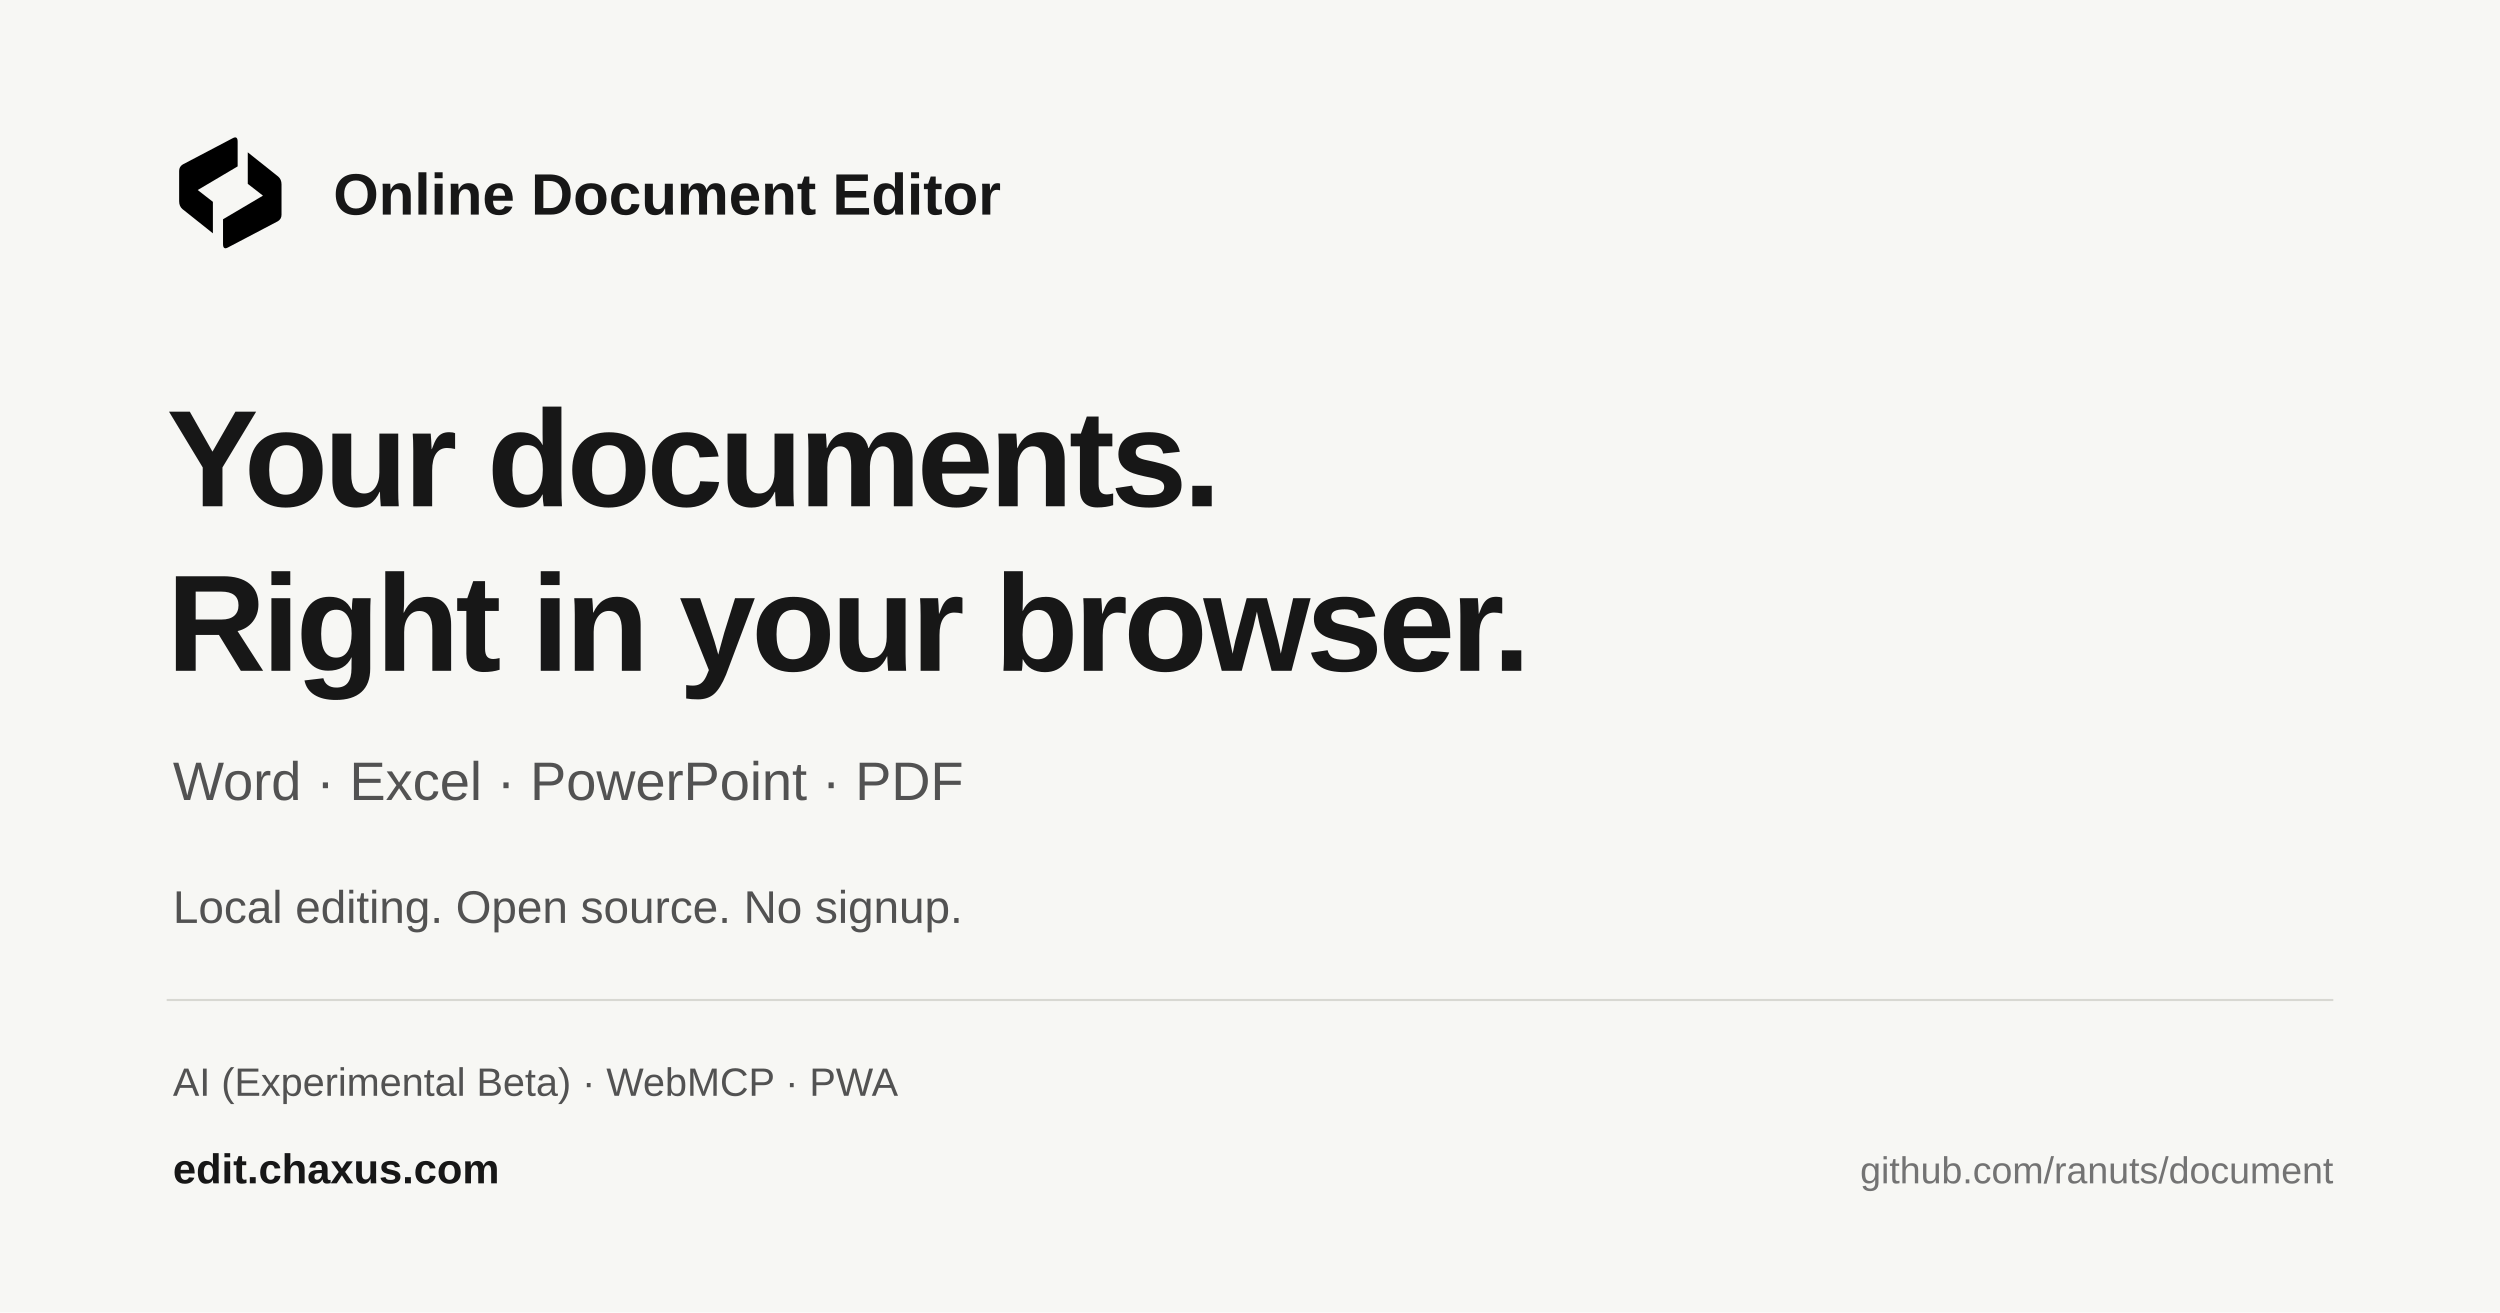
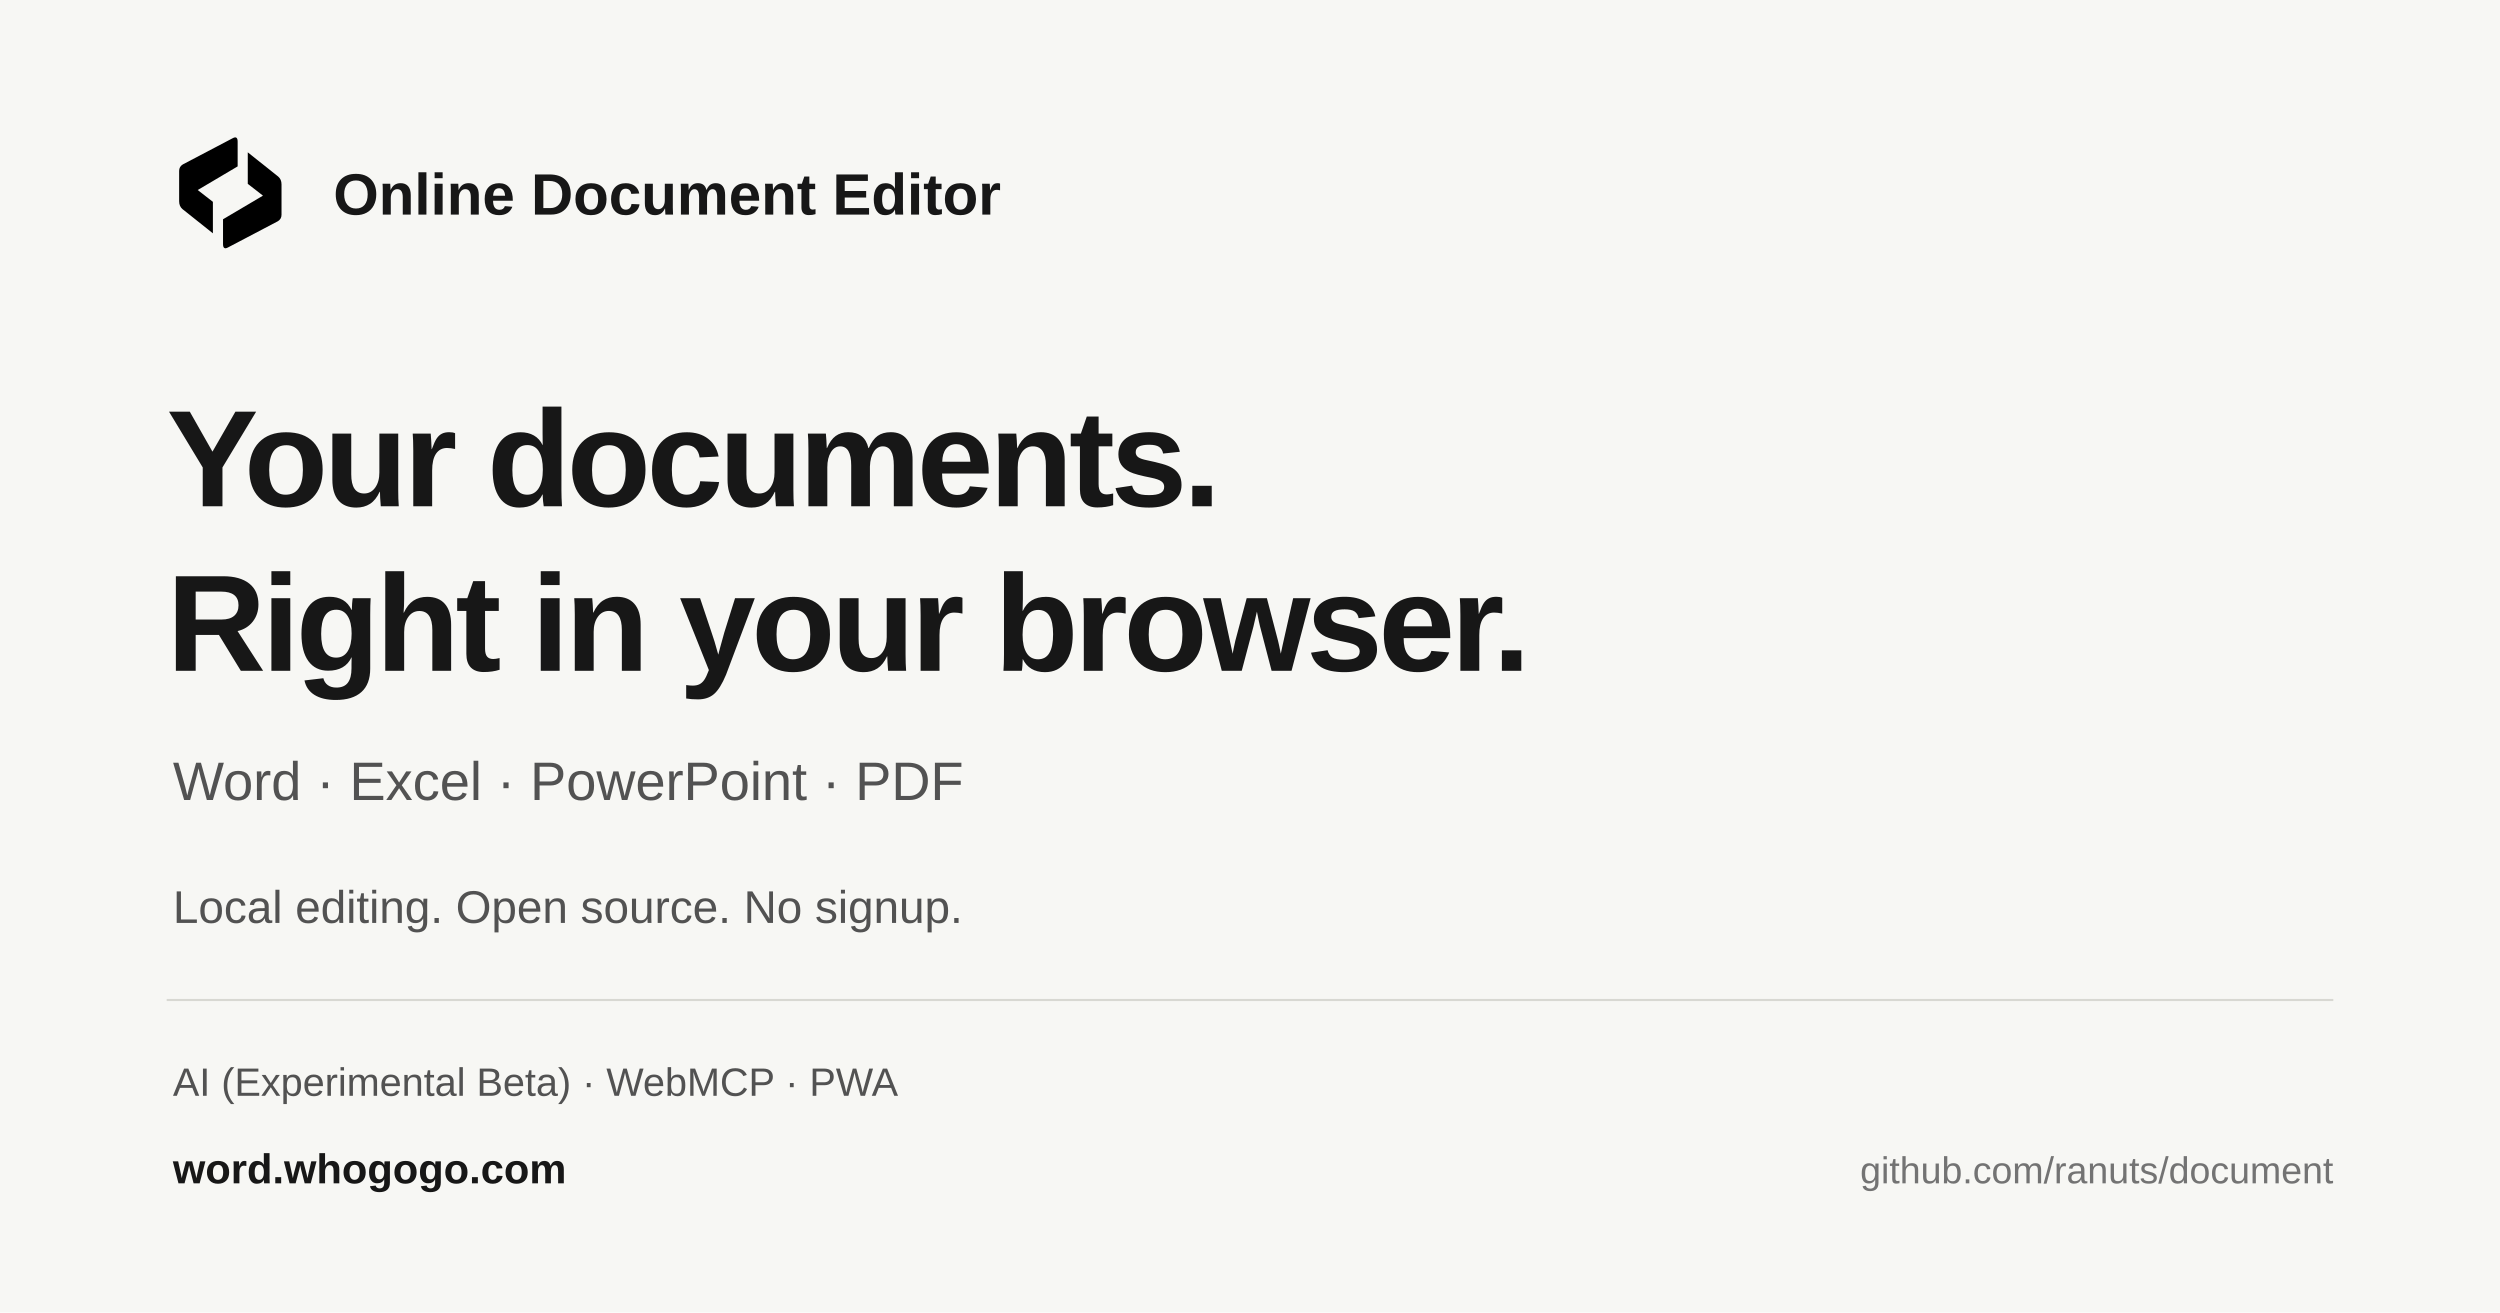
<svg xmlns="http://www.w3.org/2000/svg" width="1200" height="630" viewBox="0 0 1200 630">
  <rect width="1200" height="630" fill="#f7f7f4" />
  <g transform="translate(0 0)">
    <g transform="translate(76 58) scale(.135)">
      <path d="M264 62Q282 52 282 74V162L140 246L194 288V400L86 314Q74 304 74 286V178Q74 163 87 155Z" />
      <path d="M264 62Q282 52 282 74V162L140 246L194 288V400L86 314Q74 304 74 286V178Q74 163 87 155Z" transform="rotate(180 256 256)" />
    </g>
    <g font-family="Arial, Helvetica, sans-serif" fill="#171717">
      <text x="160" y="103" font-size="28" font-weight="700">Online Document Editor</text>
      <text x="80" y="243" font-size="66" font-weight="700" letter-spacing="-2">Your documents.</text>
      <text x="80" y="322" font-size="66" font-weight="700" letter-spacing="-2">Right in your browser.</text>
      <text x="83" y="384" font-size="26" fill="#525252">Word · Excel · PowerPoint · PDF</text>
      <text x="83" y="443" font-size="22" fill="#525252">Local editing. Open source. No signup.</text>
      <path d="M80 480H1120" stroke="#d8d8d2" />
      <text x="83" y="526" font-size="19" fill="#525252">AI (Experimental Beta) · WebMCP · PWA</text>
-       <text x="83" y="568" font-size="20" font-weight="700">edit.chaxus.com</text>
+       <text x="83" y="568" font-size="20" font-weight="700">word.whogogo.com</text>
      <text x="1120" y="568" text-anchor="end" font-size="18" fill="#737373">github.com/ranuts/document</text>
    </g>
  </g>
</svg>
